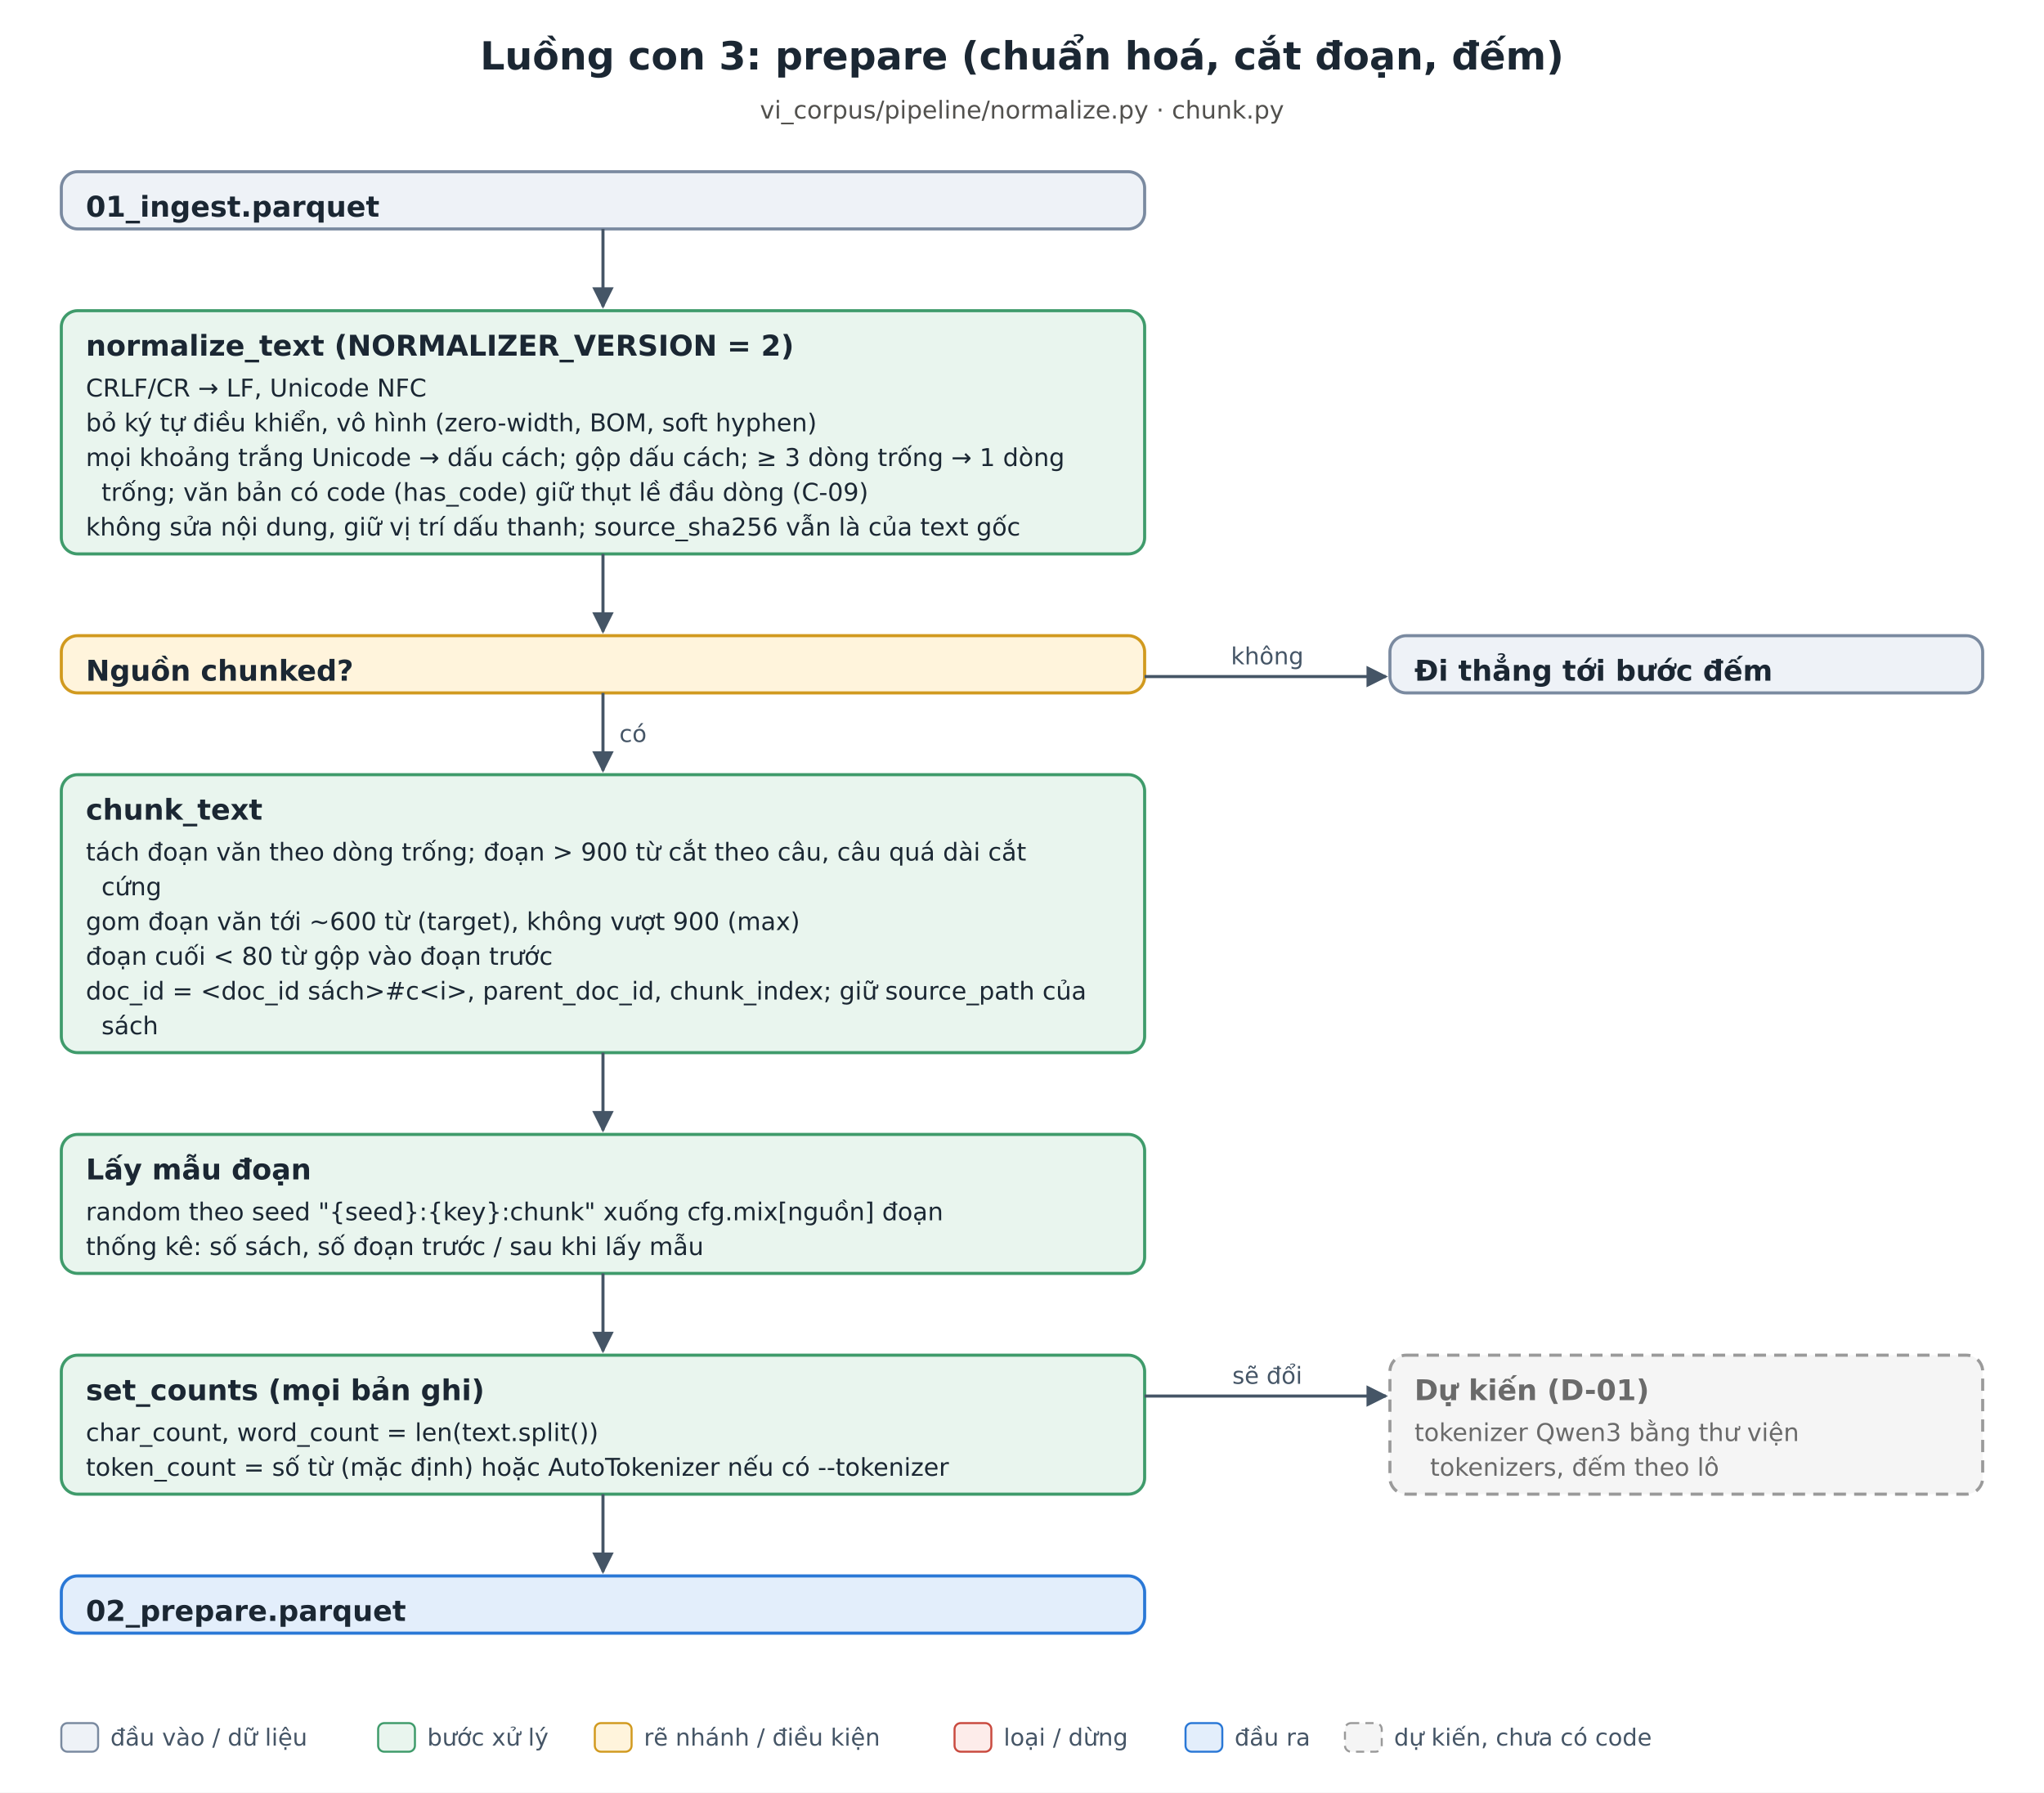
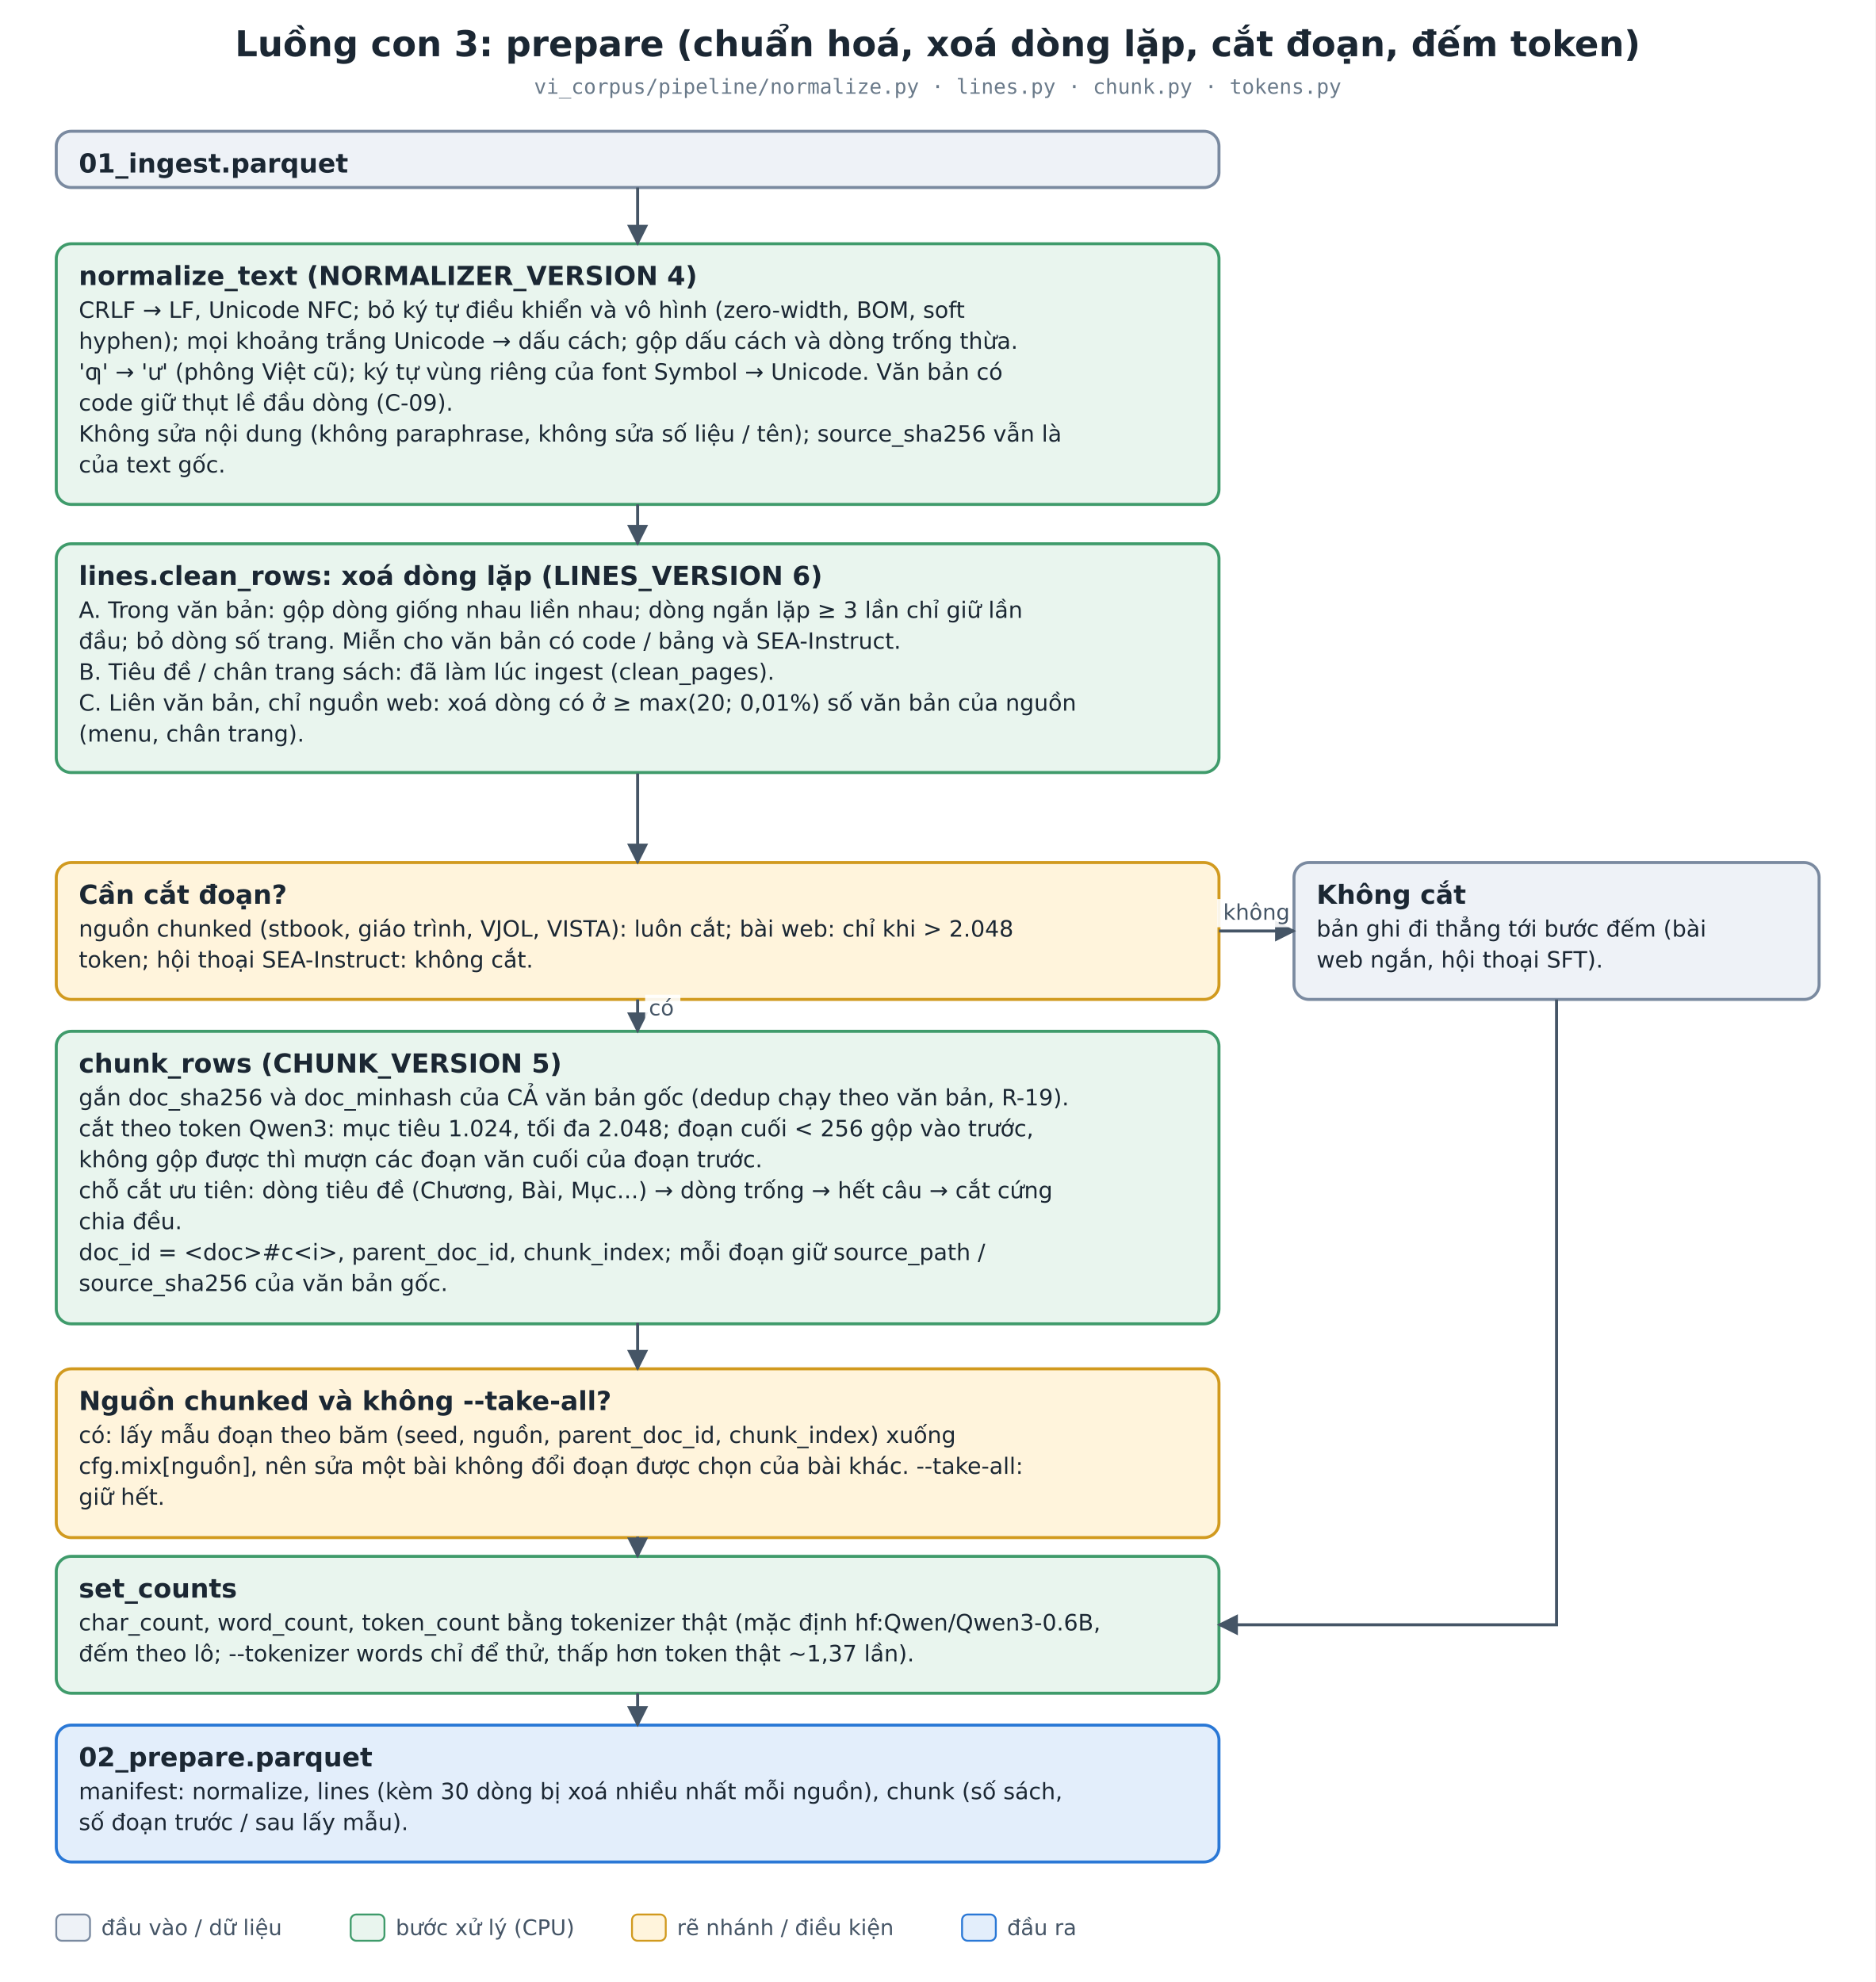
- <svg xmlns="http://www.w3.org/2000/svg" viewBox="0 0 1000 877" width="1000" height="877" font-family="DejaVu Sans, Arial, sans-serif">
+ <svg xmlns="http://www.w3.org/2000/svg" viewBox="0 0 1000 1057" width="1000" height="1057" font-family="DejaVu Sans, Arial, sans-serif">
  <defs>
    <marker id="ah" viewBox="0 0 10 10" refX="9" refY="5" markerWidth="7" markerHeight="7" orient="auto-start-reverse">
      <path d="M0,0 L10,5 L0,10 z" fill="#455566" />
    </marker>
  </defs>
-   <rect width="1000" height="877" fill="#ffffff" />
-   <text x="500.0" y="34" text-anchor="middle" font-size="19" font-weight="700" fill="#1b2733">Luồng con 3: prepare (chuẩn hoá, cắt đoạn, đếm)</text>
-   <text x="500.0" y="58" text-anchor="middle" font-size="12" fill="#52514e">vi_corpus/pipeline/normalize.py · chunk.py</text>
-   <rect x="30" y="84" width="530" height="28" rx="8" fill="#eef2f7" stroke="#7a8aa0" stroke-width="1.5" />
-   <text x="42" y="106" font-size="14" font-weight="700" fill="#1b2733">01_ingest.parquet</text>
-   <line x1="295.0" y1="112" x2="295.0" y2="150" stroke="#455566" stroke-width="1.5" marker-end="url(#ah)" />
-   <rect x="30" y="152" width="530" height="119" rx="8" fill="#e9f5ee" stroke="#3f9b6b" stroke-width="1.5" />
-   <text x="42" y="174" font-size="14" font-weight="700" fill="#1b2733">normalize_text (NORMALIZER_VERSION = 2)</text>
-   <text x="42" y="194" font-size="12" fill="#1b2733" xml:space="preserve">CRLF/CR → LF, Unicode NFC</text>
-   <text x="42" y="211" font-size="12" fill="#1b2733" xml:space="preserve">bỏ ký tự điều khiển, vô hình (zero-width, BOM, soft hyphen)</text>
-   <text x="42" y="228" font-size="12" fill="#1b2733" xml:space="preserve">mọi khoảng trắng Unicode → dấu cách; gộp dấu cách; ≥ 3 dòng trống → 1 dòng</text>
-   <text x="42" y="245" font-size="12" fill="#1b2733" xml:space="preserve">  trống; văn bản có code (has_code) giữ thụt lề đầu dòng (C-09)</text>
-   <text x="42" y="262" font-size="12" fill="#1b2733" xml:space="preserve">không sửa nội dung, giữ vị trí dấu thanh; source_sha256 vẫn là của text gốc</text>
-   <line x1="295.0" y1="271" x2="295.0" y2="309" stroke="#455566" stroke-width="1.5" marker-end="url(#ah)" />
-   <rect x="30" y="311" width="530" height="28" rx="8" fill="#fff4dc" stroke="#d19a1f" stroke-width="1.5" />
-   <text x="42" y="333" font-size="14" font-weight="700" fill="#1b2733">Nguồn chunked?</text>
-   <rect x="680" y="311" width="290" height="28" rx="8" fill="#eef2f7" stroke="#7a8aa0" stroke-width="1.5" />
-   <text x="692" y="333" font-size="14" font-weight="700" fill="#1b2733">Đi thẳng tới bước đếm</text>
-   <line x1="560" y1="331" x2="678" y2="331" stroke="#455566" stroke-width="1.5" marker-end="url(#ah)" />
-   <text x="620.0" y="325" text-anchor="middle" font-size="11.5" fill="#455566">không</text>
-   <line x1="295.0" y1="339" x2="295.0" y2="377" stroke="#455566" stroke-width="1.5" marker-end="url(#ah)" />
-   <text x="303.0" y="363.0" font-size="11.5" fill="#455566">có</text>
-   <rect x="30" y="379" width="530" height="136" rx="8" fill="#e9f5ee" stroke="#3f9b6b" stroke-width="1.5" />
-   <text x="42" y="401" font-size="14" font-weight="700" fill="#1b2733">chunk_text</text>
-   <text x="42" y="421" font-size="12" fill="#1b2733" xml:space="preserve">tách đoạn văn theo dòng trống; đoạn &gt; 900 từ cắt theo câu, câu quá dài cắt</text>
-   <text x="42" y="438" font-size="12" fill="#1b2733" xml:space="preserve">  cứng</text>
-   <text x="42" y="455" font-size="12" fill="#1b2733" xml:space="preserve">gom đoạn văn tới ~600 từ (target), không vượt 900 (max)</text>
-   <text x="42" y="472" font-size="12" fill="#1b2733" xml:space="preserve">đoạn cuối &lt; 80 từ gộp vào đoạn trước</text>
-   <text x="42" y="489" font-size="12" fill="#1b2733" xml:space="preserve">doc_id = &lt;doc_id sách&gt;#c&lt;i&gt;, parent_doc_id, chunk_index; giữ source_path của</text>
-   <text x="42" y="506" font-size="12" fill="#1b2733" xml:space="preserve">  sách</text>
-   <line x1="295.0" y1="515" x2="295.0" y2="553" stroke="#455566" stroke-width="1.5" marker-end="url(#ah)" />
-   <rect x="30" y="555" width="530" height="68" rx="8" fill="#e9f5ee" stroke="#3f9b6b" stroke-width="1.5" />
-   <text x="42" y="577" font-size="14" font-weight="700" fill="#1b2733">Lấy mẫu đoạn</text>
-   <text x="42" y="597" font-size="12" fill="#1b2733" xml:space="preserve">random theo seed "{seed}:{key}:chunk" xuống cfg.mix[nguồn] đoạn</text>
-   <text x="42" y="614" font-size="12" fill="#1b2733" xml:space="preserve">thống kê: số sách, số đoạn trước / sau khi lấy mẫu</text>
-   <line x1="295.0" y1="623" x2="295.0" y2="661" stroke="#455566" stroke-width="1.5" marker-end="url(#ah)" />
-   <rect x="30" y="663" width="530" height="68" rx="8" fill="#e9f5ee" stroke="#3f9b6b" stroke-width="1.5" />
-   <text x="42" y="685" font-size="14" font-weight="700" fill="#1b2733">set_counts (mọi bản ghi)</text>
-   <text x="42" y="705" font-size="12" fill="#1b2733" xml:space="preserve">char_count, word_count = len(text.split())</text>
-   <text x="42" y="722" font-size="12" fill="#1b2733" xml:space="preserve">token_count = số từ (mặc định) hoặc AutoTokenizer nếu có --tokenizer</text>
-   <rect x="680" y="663" width="290" height="68" rx="8" fill="#f5f5f5" stroke="#9a9a9a" stroke-width="1.5" stroke-dasharray="6 4" />
-   <text x="692" y="685" font-size="14" font-weight="700" fill="#6a6a6a">Dự kiến (D-01)</text>
-   <text x="692" y="705" font-size="12" fill="#6a6a6a" xml:space="preserve">tokenizer Qwen3 bằng thư viện</text>
-   <text x="692" y="722" font-size="12" fill="#6a6a6a" xml:space="preserve">  tokenizers, đếm theo lô</text>
-   <line x1="560" y1="683" x2="678" y2="683" stroke="#455566" stroke-width="1.5" marker-end="url(#ah)" />
-   <text x="620.0" y="677" text-anchor="middle" font-size="11.5" fill="#455566">sẽ đổi</text>
-   <line x1="295.0" y1="731" x2="295.0" y2="769" stroke="#455566" stroke-width="1.5" marker-end="url(#ah)" />
-   <rect x="30" y="771" width="530" height="28" rx="8" fill="#e3eefb" stroke="#2a78d6" stroke-width="1.5" />
-   <text x="42" y="793" font-size="14" font-weight="700" fill="#1b2733">02_prepare.parquet</text>
-   <rect x="30" y="843" width="18" height="14" rx="3" fill="#eef2f7" stroke="#7a8aa0" />
-   <text x="54" y="854" font-size="11.5" fill="#455566">đầu vào / dữ liệu</text>
-   <rect x="185" y="843" width="18" height="14" rx="3" fill="#e9f5ee" stroke="#3f9b6b" />
-   <text x="209" y="854" font-size="11.5" fill="#455566">bước xử lý</text>
-   <rect x="291" y="843" width="18" height="14" rx="3" fill="#fff4dc" stroke="#d19a1f" />
-   <text x="315" y="854" font-size="11.5" fill="#455566">rẽ nhánh / điều kiện</text>
-   <rect x="467" y="843" width="18" height="14" rx="3" fill="#fdecea" stroke="#c94a3f" />
-   <text x="491" y="854" font-size="11.5" fill="#455566">loại / dừng</text>
-   <rect x="580" y="843" width="18" height="14" rx="3" fill="#e3eefb" stroke="#2a78d6" />
-   <text x="604" y="854" font-size="11.5" fill="#455566">đầu ra</text>
-   <rect x="658" y="843" width="18" height="14" rx="3" fill="#f5f5f5" stroke="#9a9a9a" stroke-dasharray="4 3" />
-   <text x="682" y="854" font-size="11.5" fill="#455566">dự kiến, chưa có code</text>
+   <rect width="1000" height="1057" fill="#ffffff" />
+   <text x="500.0" y="30" text-anchor="middle" font-size="19" font-weight="700" fill="#1b2733">Luồng con 3: prepare (chuẩn hoá, xoá dòng lặp, cắt đoạn, đếm token)</text>
+   <text x="500.0" y="50" text-anchor="middle" font-family="DejaVu Sans Mono, Menlo, monospace" font-size="11" fill="#6a7a8a">vi_corpus/pipeline/normalize.py · lines.py · chunk.py · tokens.py</text>
+   <rect x="30" y="70" width="620" height="30" rx="8" fill="#eef2f7" stroke="#7a8aa0" stroke-width="1.6" />
+   <text x="42" y="92" font-size="14" font-weight="700" fill="#1b2733">01_ingest.parquet</text>
+   <rect x="30" y="130" width="620" height="139" rx="8" fill="#e9f5ee" stroke="#3f9b6b" stroke-width="1.6" />
+   <text x="42" y="152" font-size="14" font-weight="700" fill="#1b2733">normalize_text (NORMALIZER_VERSION 4)</text>
+   <text x="42" y="169.5" font-size="12" fill="#1b2733" xml:space="preserve">CRLF → LF, Unicode NFC; bỏ ký tự điều khiển và vô hình (zero-width, BOM, soft</text>
+   <text x="42" y="186.0" font-size="12" fill="#1b2733" xml:space="preserve">hyphen); mọi khoảng trắng Unicode → dấu cách; gộp dấu cách và dòng trống thừa.</text>
+   <text x="42" y="202.5" font-size="12" fill="#1b2733" xml:space="preserve">'ƣ' → 'ư' (phông Việt cũ); ký tự vùng riêng của font Symbol → Unicode. Văn bản có</text>
+   <text x="42" y="219.0" font-size="12" fill="#1b2733" xml:space="preserve">code giữ thụt lề đầu dòng (C-09).</text>
+   <text x="42" y="235.5" font-size="12" fill="#1b2733" xml:space="preserve">Không sửa nội dung (không paraphrase, không sửa số liệu / tên); source_sha256 vẫn là</text>
+   <text x="42" y="252.0" font-size="12" fill="#1b2733" xml:space="preserve">của text gốc.</text>
+   <rect x="30" y="290" width="620" height="122" rx="8" fill="#e9f5ee" stroke="#3f9b6b" stroke-width="1.6" />
+   <text x="42" y="312" font-size="14" font-weight="700" fill="#1b2733">lines.clean_rows: xoá dòng lặp (LINES_VERSION 6)</text>
+   <text x="42" y="329.5" font-size="12" fill="#1b2733" xml:space="preserve">A. Trong văn bản: gộp dòng giống nhau liền nhau; dòng ngắn lặp ≥ 3 lần chỉ giữ lần</text>
+   <text x="42" y="346.0" font-size="12" fill="#1b2733" xml:space="preserve">đầu; bỏ dòng số trang. Miễn cho văn bản có code / bảng và SEA-Instruct.</text>
+   <text x="42" y="362.5" font-size="12" fill="#1b2733" xml:space="preserve">B. Tiêu đề / chân trang sách: đã làm lúc ingest (clean_pages).</text>
+   <text x="42" y="379.0" font-size="12" fill="#1b2733" xml:space="preserve">C. Liên văn bản, chỉ nguồn web: xoá dòng có ở ≥ max(20; 0,01%) số văn bản của nguồn</text>
+   <text x="42" y="395.5" font-size="12" fill="#1b2733" xml:space="preserve">(menu, chân trang).</text>
+   <rect x="30" y="460" width="620" height="73" rx="8" fill="#fff4dc" stroke="#d19a1f" stroke-width="1.6" />
+   <text x="42" y="482" font-size="14" font-weight="700" fill="#1b2733">Cần cắt đoạn?</text>
+   <text x="42" y="499.5" font-size="12" fill="#1b2733" xml:space="preserve">nguồn chunked (stbook, giáo trình, VJOL, VISTA): luôn cắt; bài web: chỉ khi &gt; 2.048</text>
+   <text x="42" y="516.0" font-size="12" fill="#1b2733" xml:space="preserve">token; hội thoại SEA-Instruct: không cắt.</text>
+   <rect x="30" y="550" width="620" height="156" rx="8" fill="#e9f5ee" stroke="#3f9b6b" stroke-width="1.6" />
+   <text x="42" y="572" font-size="14" font-weight="700" fill="#1b2733">chunk_rows (CHUNK_VERSION 5)</text>
+   <text x="42" y="589.5" font-size="12" fill="#1b2733" xml:space="preserve">gắn doc_sha256 và doc_minhash của CẢ văn bản gốc (dedup chạy theo văn bản, R-19).</text>
+   <text x="42" y="606.0" font-size="12" fill="#1b2733" xml:space="preserve">cắt theo token Qwen3: mục tiêu 1.024, tối đa 2.048; đoạn cuối &lt; 256 gộp vào trước,</text>
+   <text x="42" y="622.5" font-size="12" fill="#1b2733" xml:space="preserve">không gộp được thì mượn các đoạn văn cuối của đoạn trước.</text>
+   <text x="42" y="639.0" font-size="12" fill="#1b2733" xml:space="preserve">chỗ cắt ưu tiên: dòng tiêu đề (Chương, Bài, Mục...) → dòng trống → hết câu → cắt cứng</text>
+   <text x="42" y="655.5" font-size="12" fill="#1b2733" xml:space="preserve">chia đều.</text>
+   <text x="42" y="672.0" font-size="12" fill="#1b2733" xml:space="preserve">doc_id = &lt;doc&gt;#c&lt;i&gt;, parent_doc_id, chunk_index; mỗi đoạn giữ source_path /</text>
+   <text x="42" y="688.5" font-size="12" fill="#1b2733" xml:space="preserve">source_sha256 của văn bản gốc.</text>
+   <rect x="30" y="730" width="620" height="90" rx="8" fill="#fff4dc" stroke="#d19a1f" stroke-width="1.6" />
+   <text x="42" y="752" font-size="14" font-weight="700" fill="#1b2733">Nguồn chunked và không --take-all?</text>
+   <text x="42" y="769.5" font-size="12" fill="#1b2733" xml:space="preserve">có: lấy mẫu đoạn theo băm (seed, nguồn, parent_doc_id, chunk_index) xuống</text>
+   <text x="42" y="786.0" font-size="12" fill="#1b2733" xml:space="preserve">cfg.mix[nguồn], nên sửa một bài không đổi đoạn được chọn của bài khác. --take-all:</text>
+   <text x="42" y="802.5" font-size="12" fill="#1b2733" xml:space="preserve">giữ hết.</text>
+   <rect x="30" y="830" width="620" height="73" rx="8" fill="#e9f5ee" stroke="#3f9b6b" stroke-width="1.6" />
+   <text x="42" y="852" font-size="14" font-weight="700" fill="#1b2733">set_counts</text>
+   <text x="42" y="869.5" font-size="12" fill="#1b2733" xml:space="preserve">char_count, word_count, token_count bằng tokenizer thật (mặc định hf:Qwen/Qwen3-0.6B,</text>
+   <text x="42" y="886.0" font-size="12" fill="#1b2733" xml:space="preserve">đếm theo lô; --tokenizer words chỉ để thử, thấp hơn token thật ~1,37 lần).</text>
+   <rect x="30" y="920" width="620" height="73" rx="8" fill="#e3eefb" stroke="#2a78d6" stroke-width="1.6" />
+   <text x="42" y="942" font-size="14" font-weight="700" fill="#1b2733">02_prepare.parquet</text>
+   <text x="42" y="959.5" font-size="12" fill="#1b2733" xml:space="preserve">manifest: normalize, lines (kèm 30 dòng bị xoá nhiều nhất mỗi nguồn), chunk (số sách,</text>
+   <text x="42" y="976.0" font-size="12" fill="#1b2733" xml:space="preserve">số đoạn trước / sau lấy mẫu).</text>
+   <polyline points="340.0,100.0 340.0,130.0" fill="none" stroke="#455566" stroke-width="1.6" marker-end="url(#ah)" />
+   <polyline points="340.0,269.0 340.0,290.0" fill="none" stroke="#455566" stroke-width="1.6" marker-end="url(#ah)" />
+   <polyline points="340.0,412.5 340.0,460.0" fill="none" stroke="#455566" stroke-width="1.6" marker-end="url(#ah)" />
+   <polyline points="340.0,533.0 340.0,550.0" fill="none" stroke="#455566" stroke-width="1.6" marker-end="url(#ah)" />
+   <rect x="344.0" y="530.5" width="18.8" height="15" fill="#ffffff" opacity="0.9" />
+   <text x="346.0" y="541.5" text-anchor="start" font-size="11.5" fill="#455566">có</text>
+   <polyline points="340.0,705.5 340.0,730.0" fill="none" stroke="#455566" stroke-width="1.6" marker-end="url(#ah)" />
+   <polyline points="340.0,819.5 340.0,830.0" fill="none" stroke="#455566" stroke-width="1.6" marker-end="url(#ah)" />
+   <polyline points="340.0,903.0 340.0,920.0" fill="none" stroke="#455566" stroke-width="1.6" marker-end="url(#ah)" />
+   <rect x="690" y="460" width="280" height="73" rx="8" fill="#eef2f7" stroke="#7a8aa0" stroke-width="1.6" />
+   <text x="702" y="482" font-size="14" font-weight="700" fill="#1b2733">Không cắt</text>
+   <text x="702" y="499.5" font-size="12" fill="#1b2733" xml:space="preserve">bản ghi đi thẳng tới bước đếm (bài</text>
+   <text x="702" y="516.0" font-size="12" fill="#1b2733" xml:space="preserve">web ngắn, hội thoại SFT).</text>
+   <polyline points="650.0,496.5 690.0,496.5" fill="none" stroke="#455566" stroke-width="1.6" marker-end="url(#ah)" />
+   <rect x="649.0" y="479.5" width="38.0" height="15" fill="#ffffff" opacity="0.9" />
+   <text x="670.0" y="490.5" text-anchor="middle" font-size="11.5" fill="#455566">không</text>
+   <polyline points="830.0,533.0 830.0,866.5 650.0,866.5" fill="none" stroke="#455566" stroke-width="1.6" marker-end="url(#ah)" />
+   <rect x="30" y="1021" width="18" height="14" rx="3" fill="#eef2f7" stroke="#7a8aa0" />
+   <text x="54" y="1032" font-size="11.5" fill="#455566">đầu vào / dữ liệu</text>
+   <rect x="187" y="1021" width="18" height="14" rx="3" fill="#e9f5ee" stroke="#3f9b6b" />
+   <text x="211" y="1032" font-size="11.5" fill="#455566">bước xử lý (CPU)</text>
+   <rect x="337" y="1021" width="18" height="14" rx="3" fill="#fff4dc" stroke="#d19a1f" />
+   <text x="361" y="1032" font-size="11.5" fill="#455566">rẽ nhánh / điều kiện</text>
+   <rect x="513" y="1021" width="18" height="14" rx="3" fill="#e3eefb" stroke="#2a78d6" />
+   <text x="537" y="1032" font-size="11.5" fill="#455566">đầu ra</text>
</svg>
